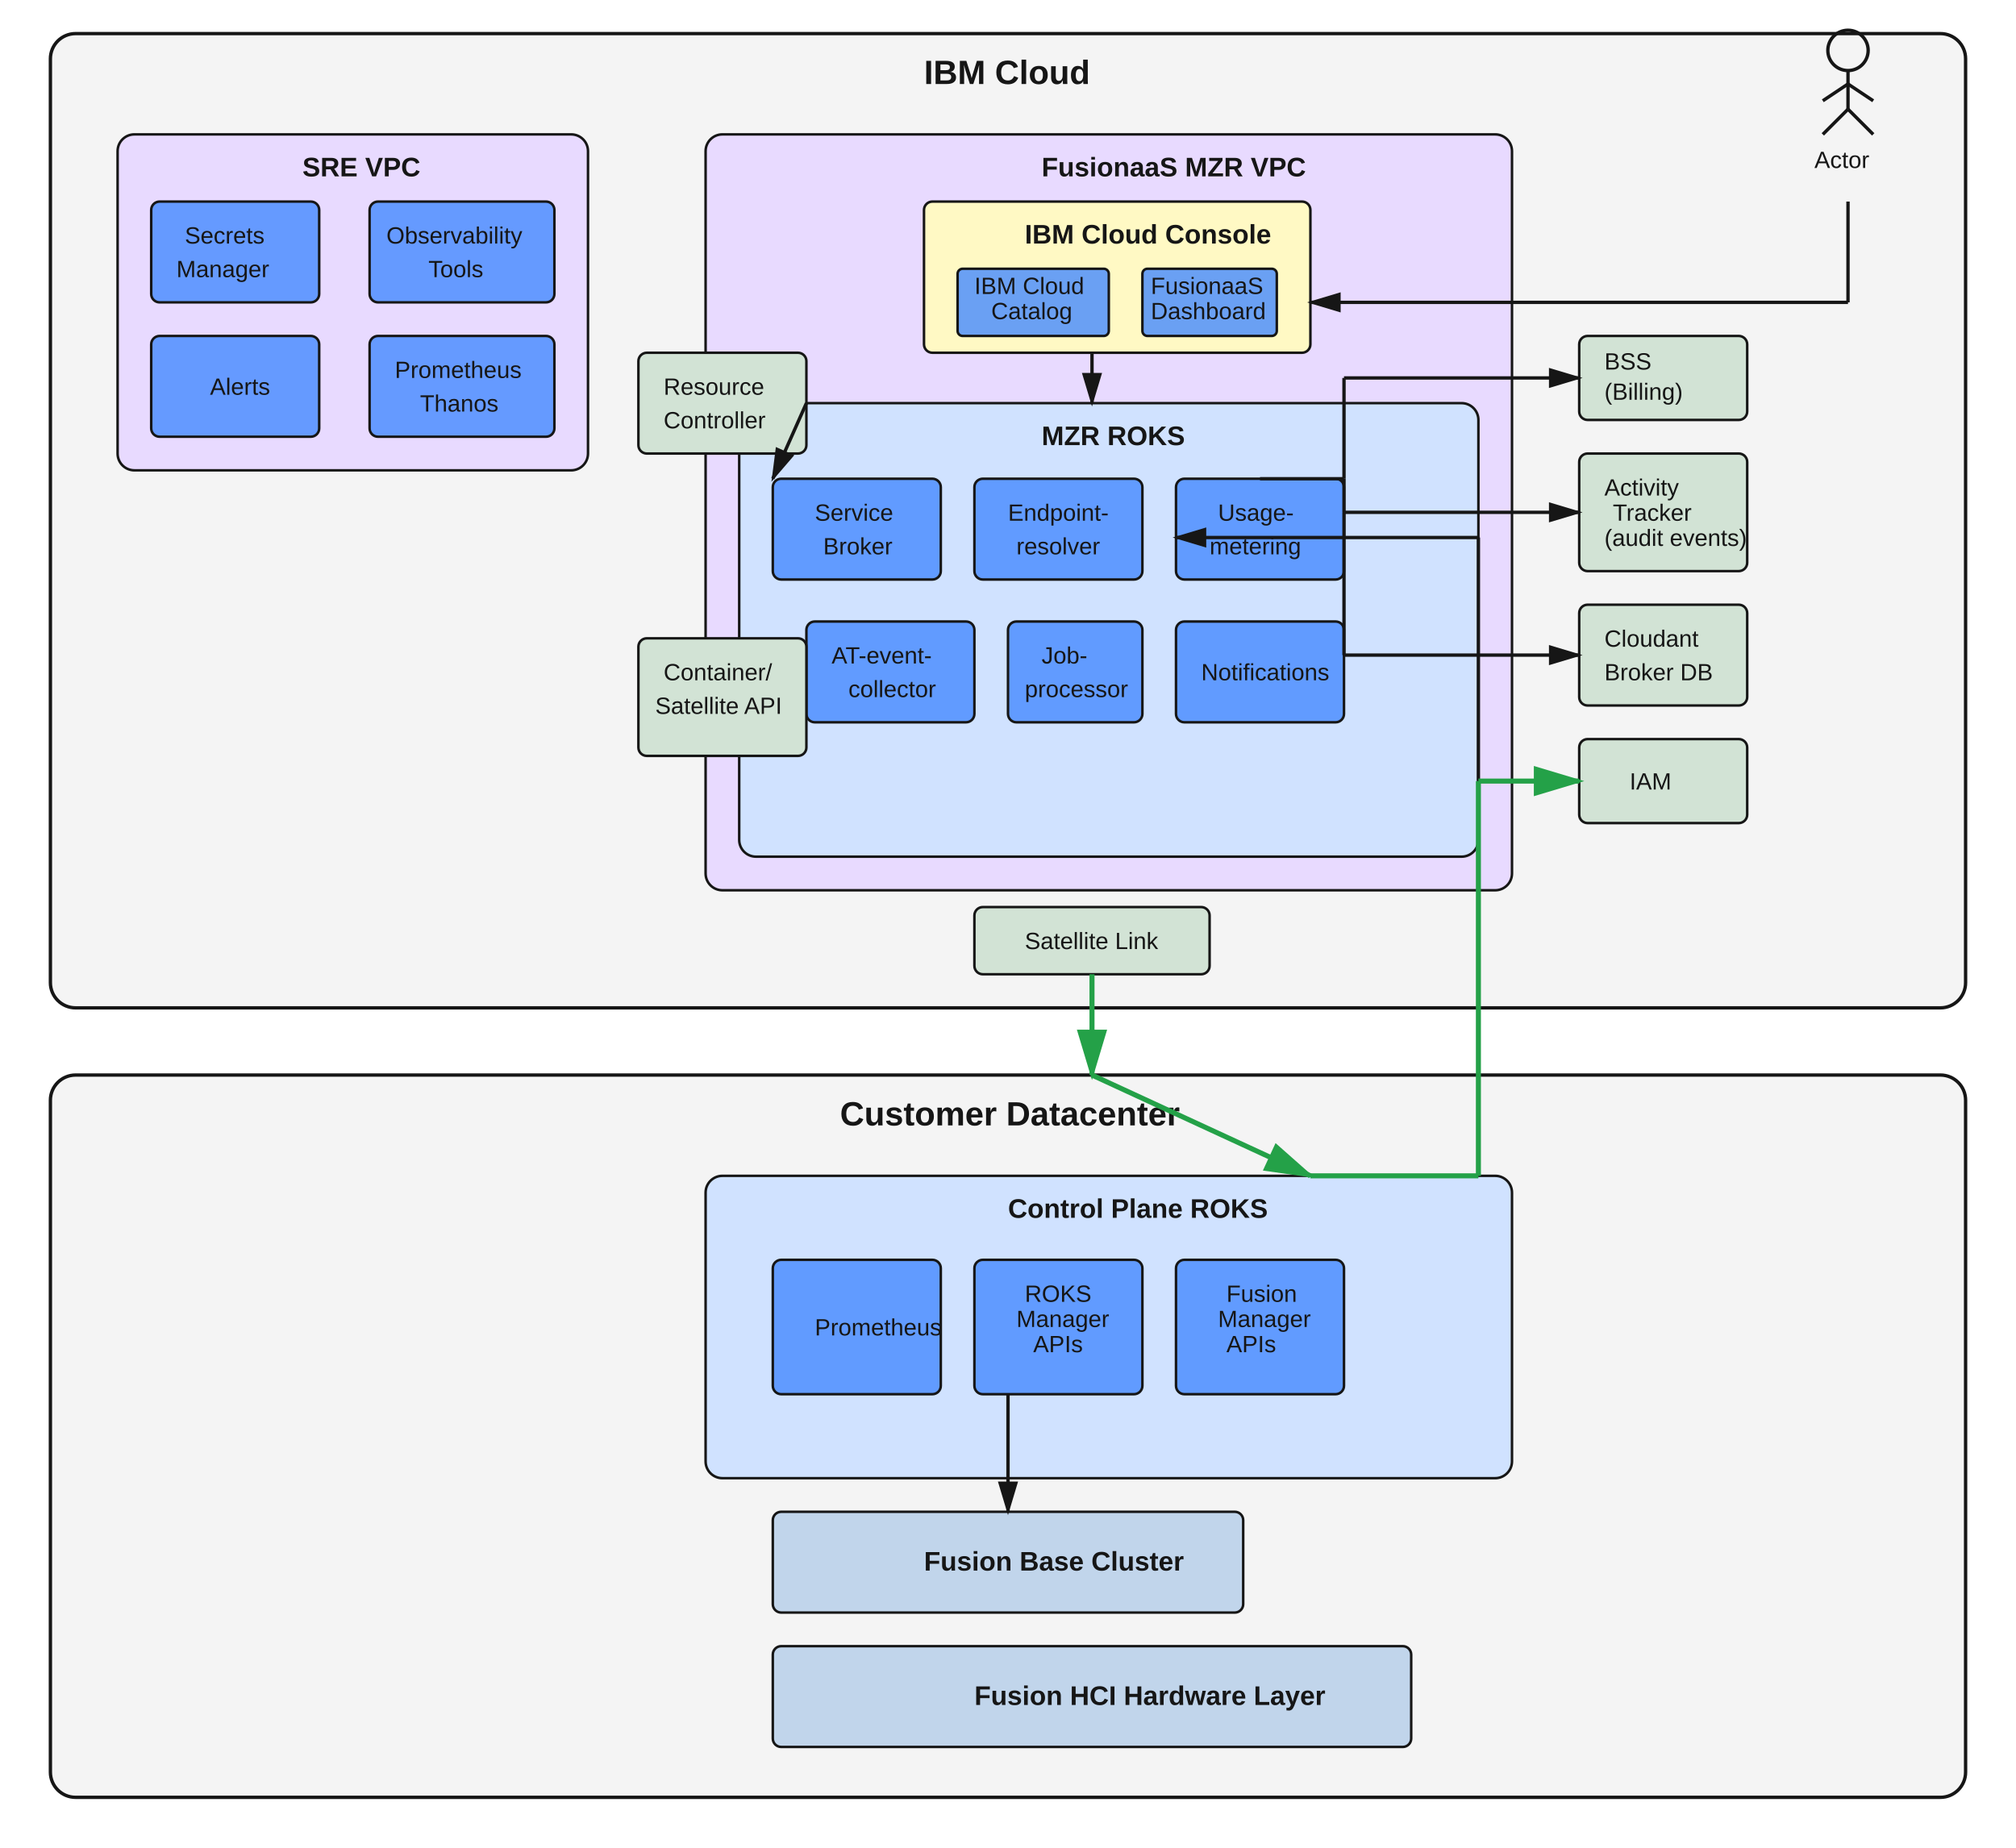
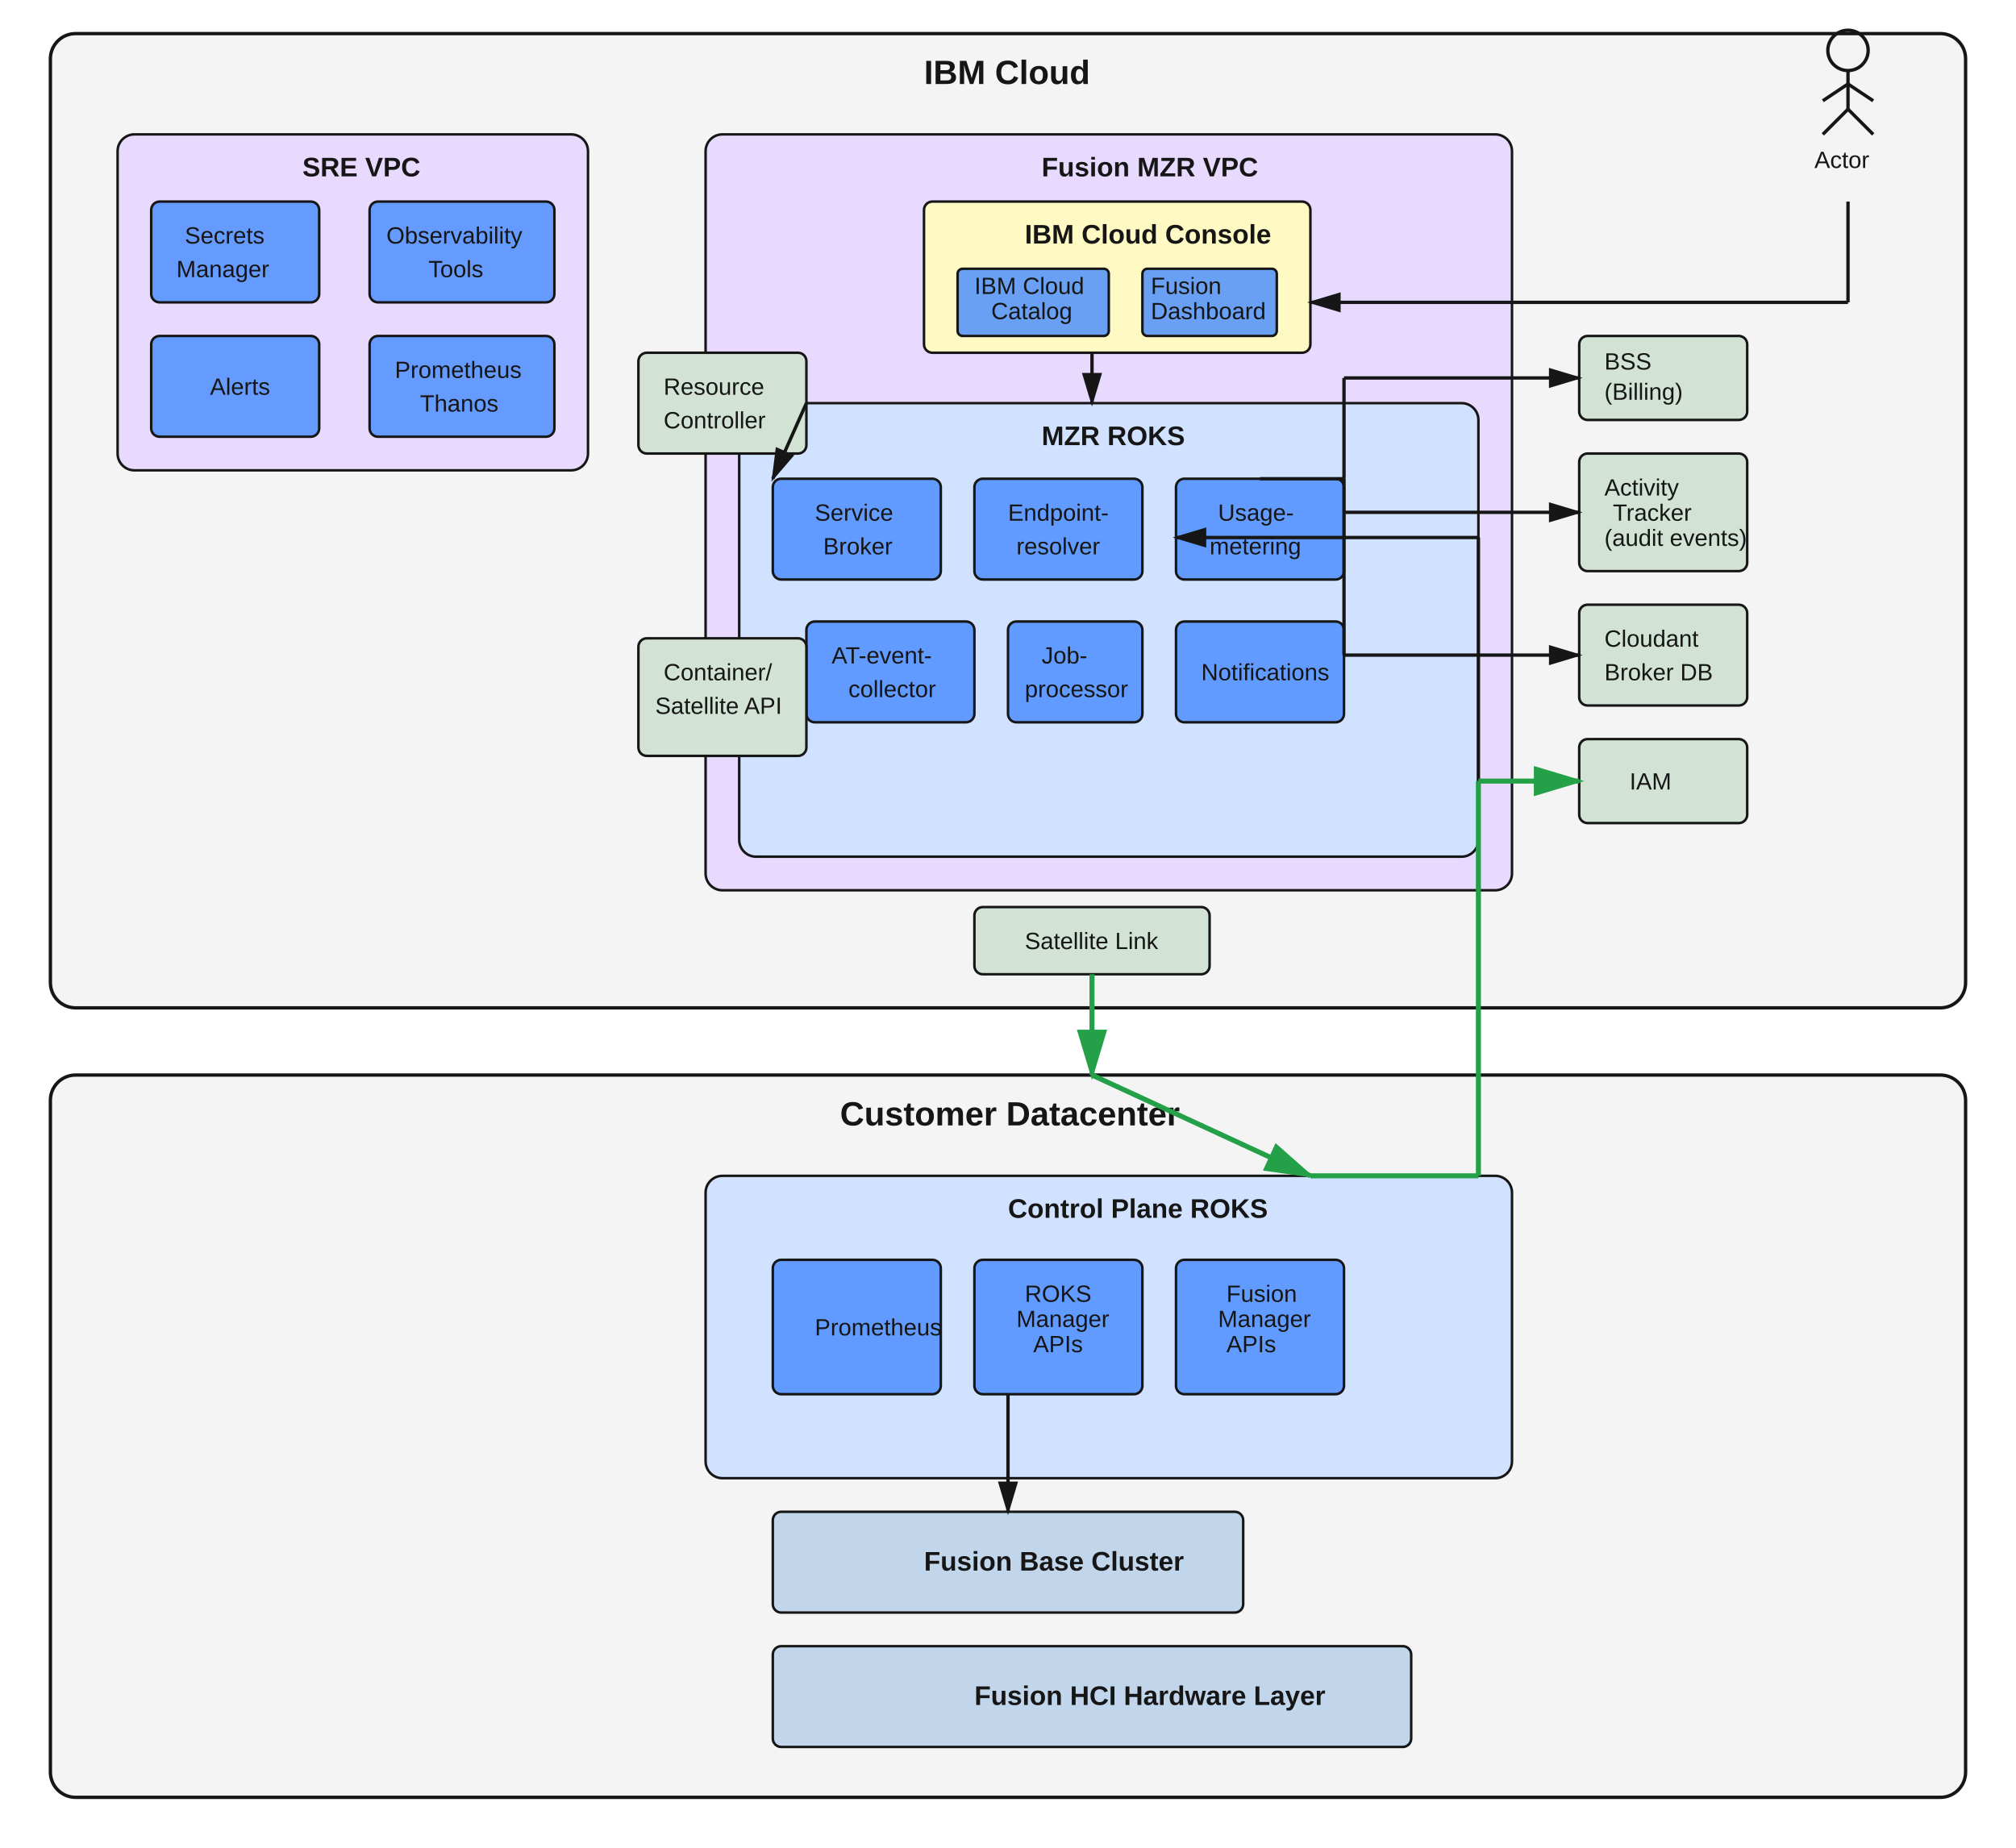
<svg xmlns="http://www.w3.org/2000/svg" viewBox="0 0 1200 1100" width="1200" height="1100">
  <defs>
    <style>
      .container { fill: #f4f4f4; stroke: #161616; stroke-width: 2; }
      .vpc-box { fill: #e8daff; stroke: #161616; stroke-width: 1.5; }
      .service-box { fill: #d0e2ff; stroke: #161616; stroke-width: 1.5; }
      .component-box { fill: #4589ff; stroke: #161616; stroke-width: 1.5; fill-opacity: 0.8; }
      .external-box { fill: #d2e3d5; stroke: #161616; stroke-width: 1.5; }
      .console-box { fill: #fff9c4; stroke: #161616; stroke-width: 1.5; }
      .hardware-box { fill: #c1d5eb; stroke: #161616; stroke-width: 1.5; }
      .line { fill: none; stroke: #161616; stroke-width: 2; }
      .satellite-line { fill: none; stroke: #24a148; stroke-width: 3; }
      .text { font-family: 'IBM Plex Sans', Arial, sans-serif; font-size: 14px; fill: #161616; }
      .text-bold { font-family: 'IBM Plex Sans', Arial, sans-serif; font-size: 16px; font-weight: 600; fill: #161616; }
      .text-title { font-family: 'IBM Plex Sans', Arial, sans-serif; font-size: 20px; font-weight: 600; fill: #161616; }
    </style>
  </defs>
  <rect class="container" x="30" y="20" width="1140" height="580" rx="15" />
  <text class="text-title" x="550" y="50">IBM Cloud</text>
  <g transform="translate(1100, 30)">
    <circle cx="0" cy="0" r="12" fill="none" stroke="#161616" stroke-width="2" />
    <line x1="0" y1="12" x2="0" y2="35" stroke="#161616" stroke-width="2" />
    <line x1="0" y1="20" x2="-15" y2="30" stroke="#161616" stroke-width="2" />
    <line x1="0" y1="20" x2="15" y2="30" stroke="#161616" stroke-width="2" />
    <line x1="0" y1="35" x2="-15" y2="50" stroke="#161616" stroke-width="2" />
    <line x1="0" y1="35" x2="15" y2="50" stroke="#161616" stroke-width="2" />
    <text class="text" x="-20" y="70">Actor</text>
  </g>
  <rect class="vpc-box" x="70" y="80" width="280" height="200" rx="10" />
  <text class="text-bold" x="180" y="105">SRE VPC</text>
  <rect class="component-box" x="90" y="120" width="100" height="60" rx="5" />
  <text class="text" x="110" y="145">Secrets</text>
  <text class="text" x="105" y="165">Manager</text>
  <rect class="component-box" x="220" y="120" width="110" height="60" rx="5" />
  <text class="text" x="230" y="145">Observability</text>
  <text class="text" x="255" y="165">Tools</text>
  <rect class="component-box" x="90" y="200" width="100" height="60" rx="5" />
  <text class="text" x="125" y="235">Alerts</text>
  <rect class="component-box" x="220" y="200" width="110" height="60" rx="5" />
  <text class="text" x="235" y="225">Prometheus</text>
  <text class="text" x="250" y="245">Thanos</text>
  <rect class="vpc-box" x="420" y="80" width="480" height="450" rx="10" />
-   <text class="text-bold" x="620" y="105">FusionaaS MZR VPC</text>
+   <text class="text-bold" x="620" y="105">Fusion MZR VPC</text>
  <rect class="console-box" x="550" y="120" width="230" height="90" rx="5" />
  <text class="text-bold" x="610" y="145">IBM Cloud Console</text>
  <rect class="component-box" x="570" y="160" width="90" height="40" rx="3" />
  <text class="text" x="580" y="175">IBM Cloud</text>
  <text class="text" x="590" y="190">Catalog</text>
  <rect class="component-box" x="680" y="160" width="80" height="40" rx="3" />
-   <text class="text" x="685" y="175">FusionaaS</text>
+   <text class="text" x="685" y="175">Fusion</text>
  <text class="text" x="685" y="190">Dashboard</text>
  <rect class="service-box" x="440" y="240" width="440" height="270" rx="10" />
  <text class="text-bold" x="620" y="265">MZR ROKS</text>
  <rect class="component-box" x="460" y="285" width="100" height="60" rx="5" />
  <text class="text" x="485" y="310">Service</text>
  <text class="text" x="490" y="330">Broker</text>
  <rect class="component-box" x="580" y="285" width="100" height="60" rx="5" />
  <text class="text" x="600" y="310">Endpoint-</text>
  <text class="text" x="605" y="330">resolver</text>
  <rect class="component-box" x="700" y="285" width="100" height="60" rx="5" />
  <text class="text" x="725" y="310">Usage-</text>
  <text class="text" x="720" y="330">metering</text>
  <rect class="component-box" x="480" y="370" width="100" height="60" rx="5" />
  <text class="text" x="495" y="395">AT-event-</text>
  <text class="text" x="505" y="415">collector</text>
  <rect class="component-box" x="600" y="370" width="80" height="60" rx="5" />
  <text class="text" x="620" y="395">Job-</text>
  <text class="text" x="610" y="415">processor</text>
  <rect class="component-box" x="700" y="370" width="100" height="60" rx="5" />
  <text class="text" x="715" y="405">Notifications</text>
  <rect class="external-box" x="380" y="210" width="100" height="60" rx="5" />
  <text class="text" x="395" y="235">Resource</text>
  <text class="text" x="395" y="255">Controller</text>
  <rect class="external-box" x="380" y="380" width="100" height="70" rx="5" />
  <text class="text" x="395" y="405">Container/</text>
  <text class="text" x="390" y="425">Satellite API</text>
  <rect class="external-box" x="940" y="200" width="100" height="50" rx="5" />
  <text class="text" x="955" y="220">BSS</text>
  <text class="text" x="955" y="238">(Billing)</text>
  <rect class="external-box" x="940" y="270" width="100" height="70" rx="5" />
  <text class="text" x="955" y="295">Activity</text>
  <text class="text" x="960" y="310">Tracker</text>
  <text class="text" x="955" y="325">(audit events)</text>
  <rect class="external-box" x="940" y="360" width="100" height="60" rx="5" />
  <text class="text" x="955" y="385">Cloudant</text>
  <text class="text" x="955" y="405">Broker DB</text>
  <rect class="external-box" x="940" y="440" width="100" height="50" rx="5" />
  <text class="text" x="970" y="470">IAM</text>
  <rect class="external-box" x="580" y="540" width="140" height="40" rx="5" />
  <text class="text" x="610" y="565">Satellite Link</text>
  <rect class="container" x="30" y="640" width="1140" height="430" rx="15" />
  <text class="text-title" x="500" y="670">Customer Datacenter</text>
  <rect class="service-box" x="420" y="700" width="480" height="180" rx="10" />
  <text class="text-bold" x="600" y="725">Control Plane ROKS</text>
  <rect class="component-box" x="460" y="750" width="100" height="80" rx="5" />
  <text class="text" x="485" y="795">Prometheus</text>
  <rect class="component-box" x="580" y="750" width="100" height="80" rx="5" />
  <text class="text" x="610" y="775">ROKS</text>
  <text class="text" x="605" y="790">Manager</text>
  <text class="text" x="615" y="805">APIs</text>
  <rect class="component-box" x="700" y="750" width="100" height="80" rx="5" />
  <text class="text" x="730" y="775">Fusion</text>
  <text class="text" x="725" y="790">Manager</text>
  <text class="text" x="730" y="805">APIs</text>
  <rect class="hardware-box" x="460" y="900" width="280" height="60" rx="5" />
  <text class="text-bold" x="550" y="935">Fusion Base Cluster</text>
  <rect class="hardware-box" x="460" y="980" width="380" height="60" rx="5" />
  <text class="text-bold" x="580" y="1015">Fusion HCI Hardware Layer</text>
  <line class="line" x1="650" y1="210" x2="650" y2="240" marker-end="url(#arrowhead)" />
  <line class="line" x1="480" y1="240" x2="460" y2="285" marker-end="url(#arrowhead)" />
  <line class="line" x1="750" y1="285" x2="800" y2="285" />
  <line class="line" x1="800" y1="285" x2="800" y2="225" />
  <line class="line" x1="800" y1="225" x2="940" y2="225" marker-end="url(#arrowhead)" />
  <line class="line" x1="800" y1="285" x2="800" y2="305" />
  <line class="line" x1="800" y1="305" x2="940" y2="305" marker-end="url(#arrowhead)" />
  <line class="line" x1="800" y1="305" x2="800" y2="390" />
  <line class="line" x1="800" y1="390" x2="940" y2="390" marker-end="url(#arrowhead)" />
  <line class="line" x1="940" y1="465" x2="880" y2="465" />
  <line class="line" x1="880" y1="465" x2="880" y2="320" />
  <line class="line" x1="880" y1="320" x2="700" y2="320" marker-end="url(#arrowhead)" />
  <line class="line" x1="1100" y1="120" x2="1100" y2="180" />
  <line class="line" x1="1100" y1="180" x2="780" y2="180" marker-end="url(#arrowhead)" />
  <line class="satellite-line" x1="650" y1="580" x2="650" y2="640" marker-end="url(#arrowhead-green)" />
  <line class="satellite-line" x1="650" y1="640" x2="780" y2="700" marker-end="url(#arrowhead-green)" />
  <line class="satellite-line" x1="780" y1="700" x2="880" y2="700" />
  <line class="satellite-line" x1="880" y1="700" x2="880" y2="465" />
  <line class="satellite-line" x1="880" y1="465" x2="940" y2="465" marker-end="url(#arrowhead-green)" />
  <line class="line" x1="600" y1="830" x2="600" y2="900" marker-end="url(#arrowhead)" />
  <defs>
    <marker id="arrowhead" markerWidth="10" markerHeight="10" refX="9" refY="3" orient="auto">
      <polygon points="0 0, 10 3, 0 6" fill="#161616" />
    </marker>
    <marker id="arrowhead-green" markerWidth="10" markerHeight="10" refX="9" refY="3" orient="auto">
      <polygon points="0 0, 10 3, 0 6" fill="#24a148" />
    </marker>
  </defs>
</svg>
